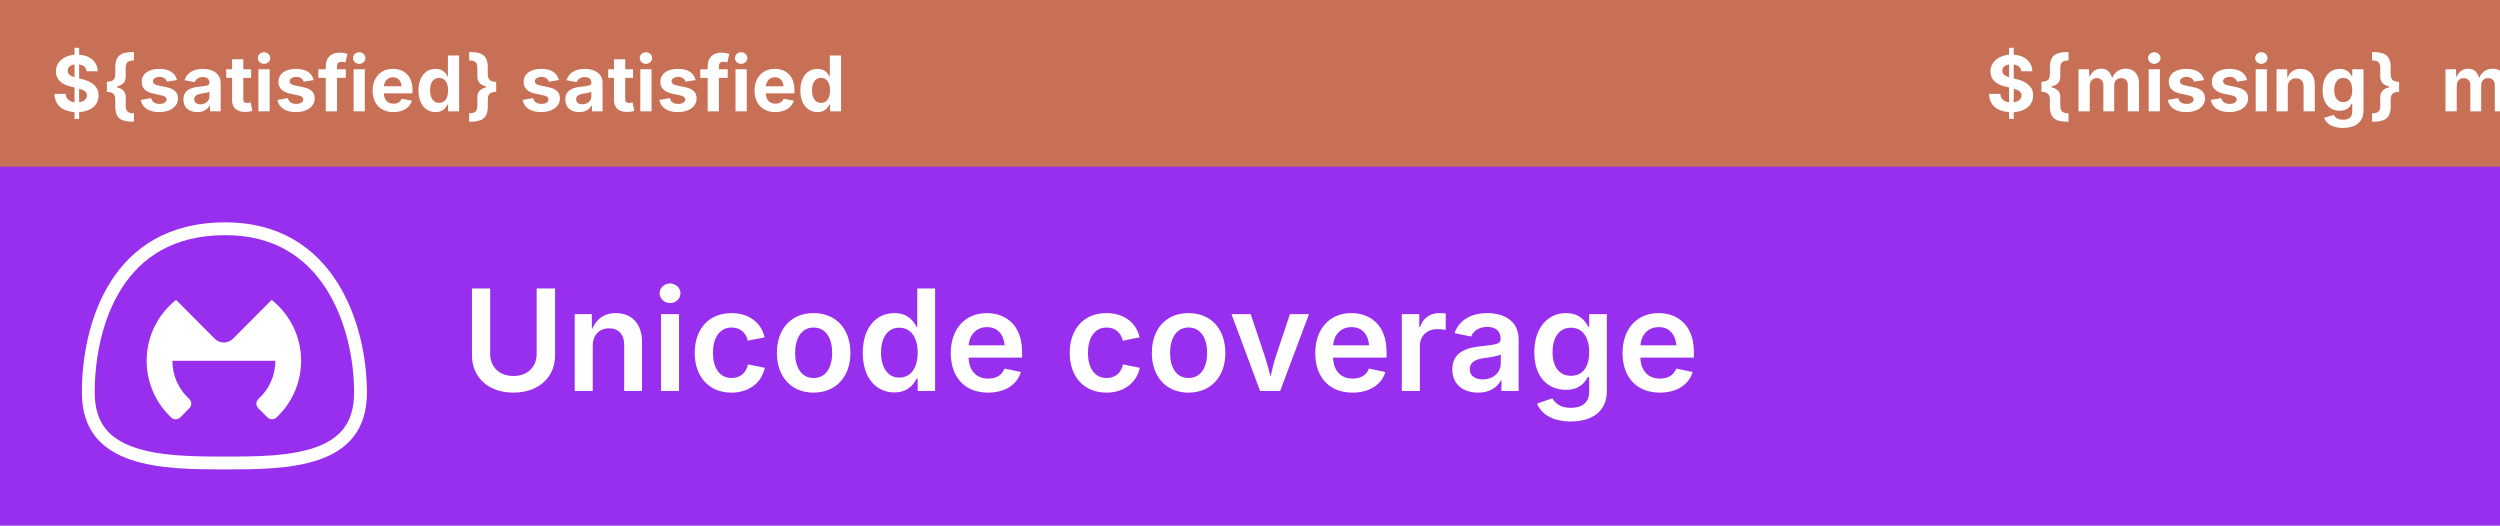
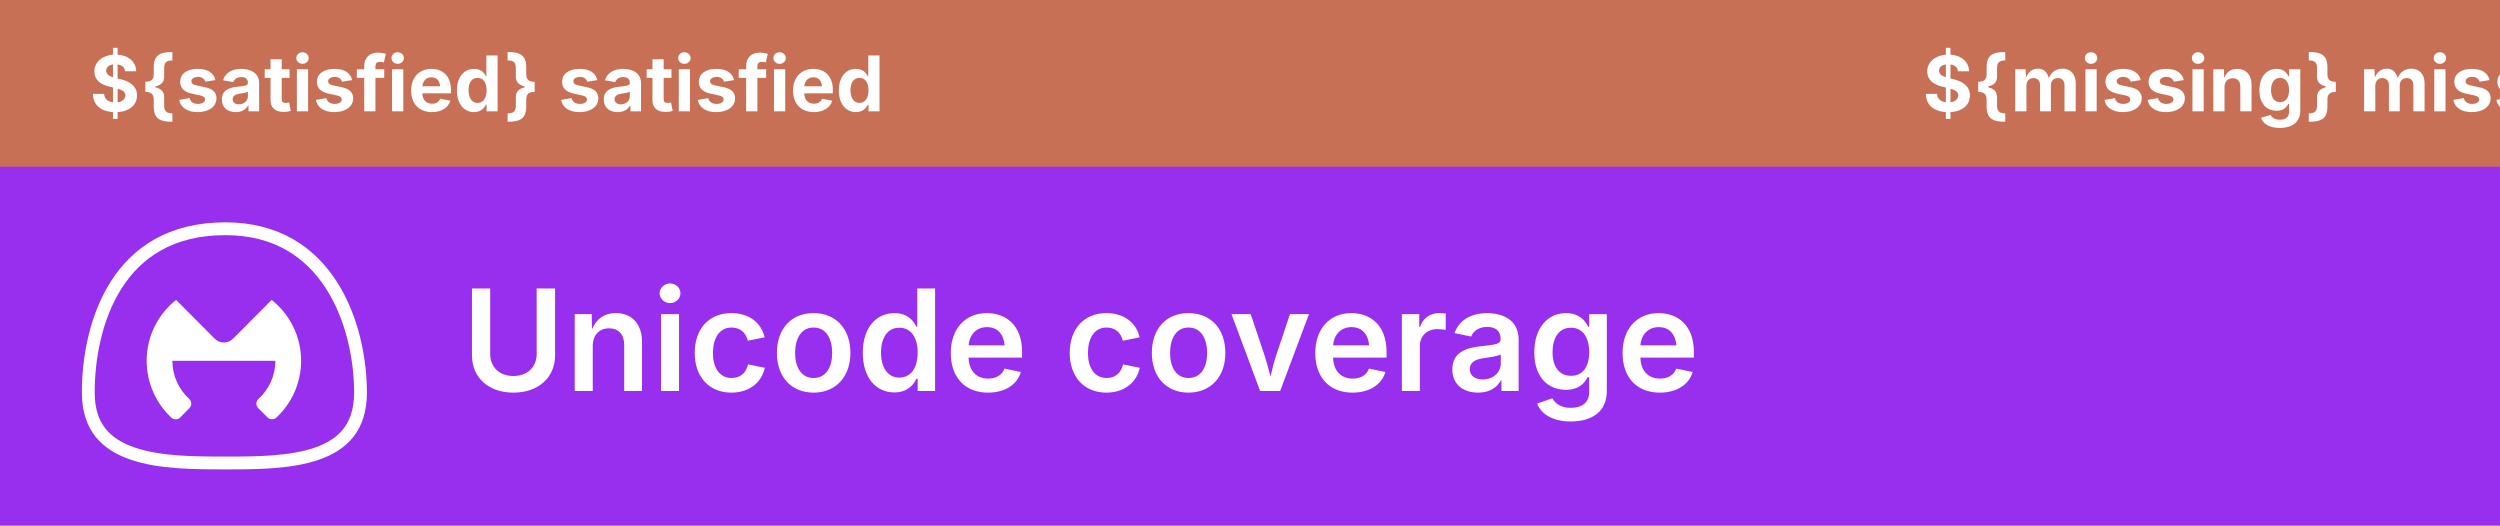
<svg xmlns="http://www.w3.org/2000/svg" width="195" height="41" viewBox="0 0 195 41" fill="none">
-   <rect width="195" height="41" fill="#982FEE" />
+   <rect width="195" height="41" fill="#982EEE" />
  <text fill="white" xml:space="preserve" style="white-space: pre" font-family="Inter" font-size="11" font-weight="600" letter-spacing="0em">
    <tspan x="36" y="30.5">Unicode coverage</tspan>
  </text>
  <path d="M28.119 30.609C28.119 32.026 27.75 33.031 27.174 33.764C26.593 34.504 25.756 35.023 24.73 35.38C22.649 36.105 19.97 36.112 17.573 36.112C15.177 36.112 12.461 36.105 10.342 35.379C9.297 35.02 8.443 34.501 7.849 33.76C7.262 33.026 6.886 32.022 6.886 30.609C6.886 27.965 7.454 24.748 9.071 22.214C10.665 19.717 13.298 17.842 17.573 17.842C21.625 17.842 24.229 19.72 25.847 22.236C27.486 24.784 28.119 28.005 28.119 30.609Z" stroke="white" />
  <path fill-rule="evenodd" clip-rule="evenodd" d="M16.752 26.421C16.941 26.61 17.196 26.716 17.462 26.716C17.728 26.716 17.984 26.61 18.172 26.421C19.254 25.336 21.19 23.393 21.19 23.393C22.588 24.5 23.486 26.215 23.486 28.14C23.486 29.893 22.74 31.473 21.55 32.577C21.353 32.754 21.053 32.745 20.867 32.558C20.651 32.346 20.37 32.065 20.145 31.839C20.047 31.74 19.994 31.605 19.999 31.466C20.003 31.326 20.066 31.195 20.171 31.103C20.976 30.373 21.478 29.315 21.478 28.14H17.462H13.446C13.446 29.315 13.948 30.373 14.749 31.109C14.852 31.199 14.913 31.329 14.918 31.466C14.923 31.603 14.87 31.736 14.774 31.833C14.554 32.065 14.274 32.346 14.06 32.56C13.873 32.749 13.57 32.758 13.371 32.58C12.184 31.473 11.439 29.893 11.439 28.14C11.439 26.215 12.336 24.5 13.734 23.393C13.734 23.393 15.671 25.336 16.752 26.421Z" fill="white" />
  <rect width="195" height="13" fill="#C87056" />
  <rect width="${progress}" height="13" fill="#70C856" />
  <text fill="white" xml:space="preserve" style="white-space: pre" font-family="Inter" font-size="6" font-weight="bold" letter-spacing="0em">
-     <tspan x="154.9" y="8.682">${missing}  missing</tspan>
+     <tspan x="149.965" y="8.682">${missing} missing</tspan>
  </text>
  <text fill="white" xml:space="preserve" style="white-space: pre" font-family="Inter" font-size="6" font-weight="bold" letter-spacing="0em">
-     <tspan x="4" y="8.682">${satisfied} satisfied</tspan>
+     <tspan x="7" y="8.682">${satisfied} satisfied</tspan>
  </text>
</svg>
